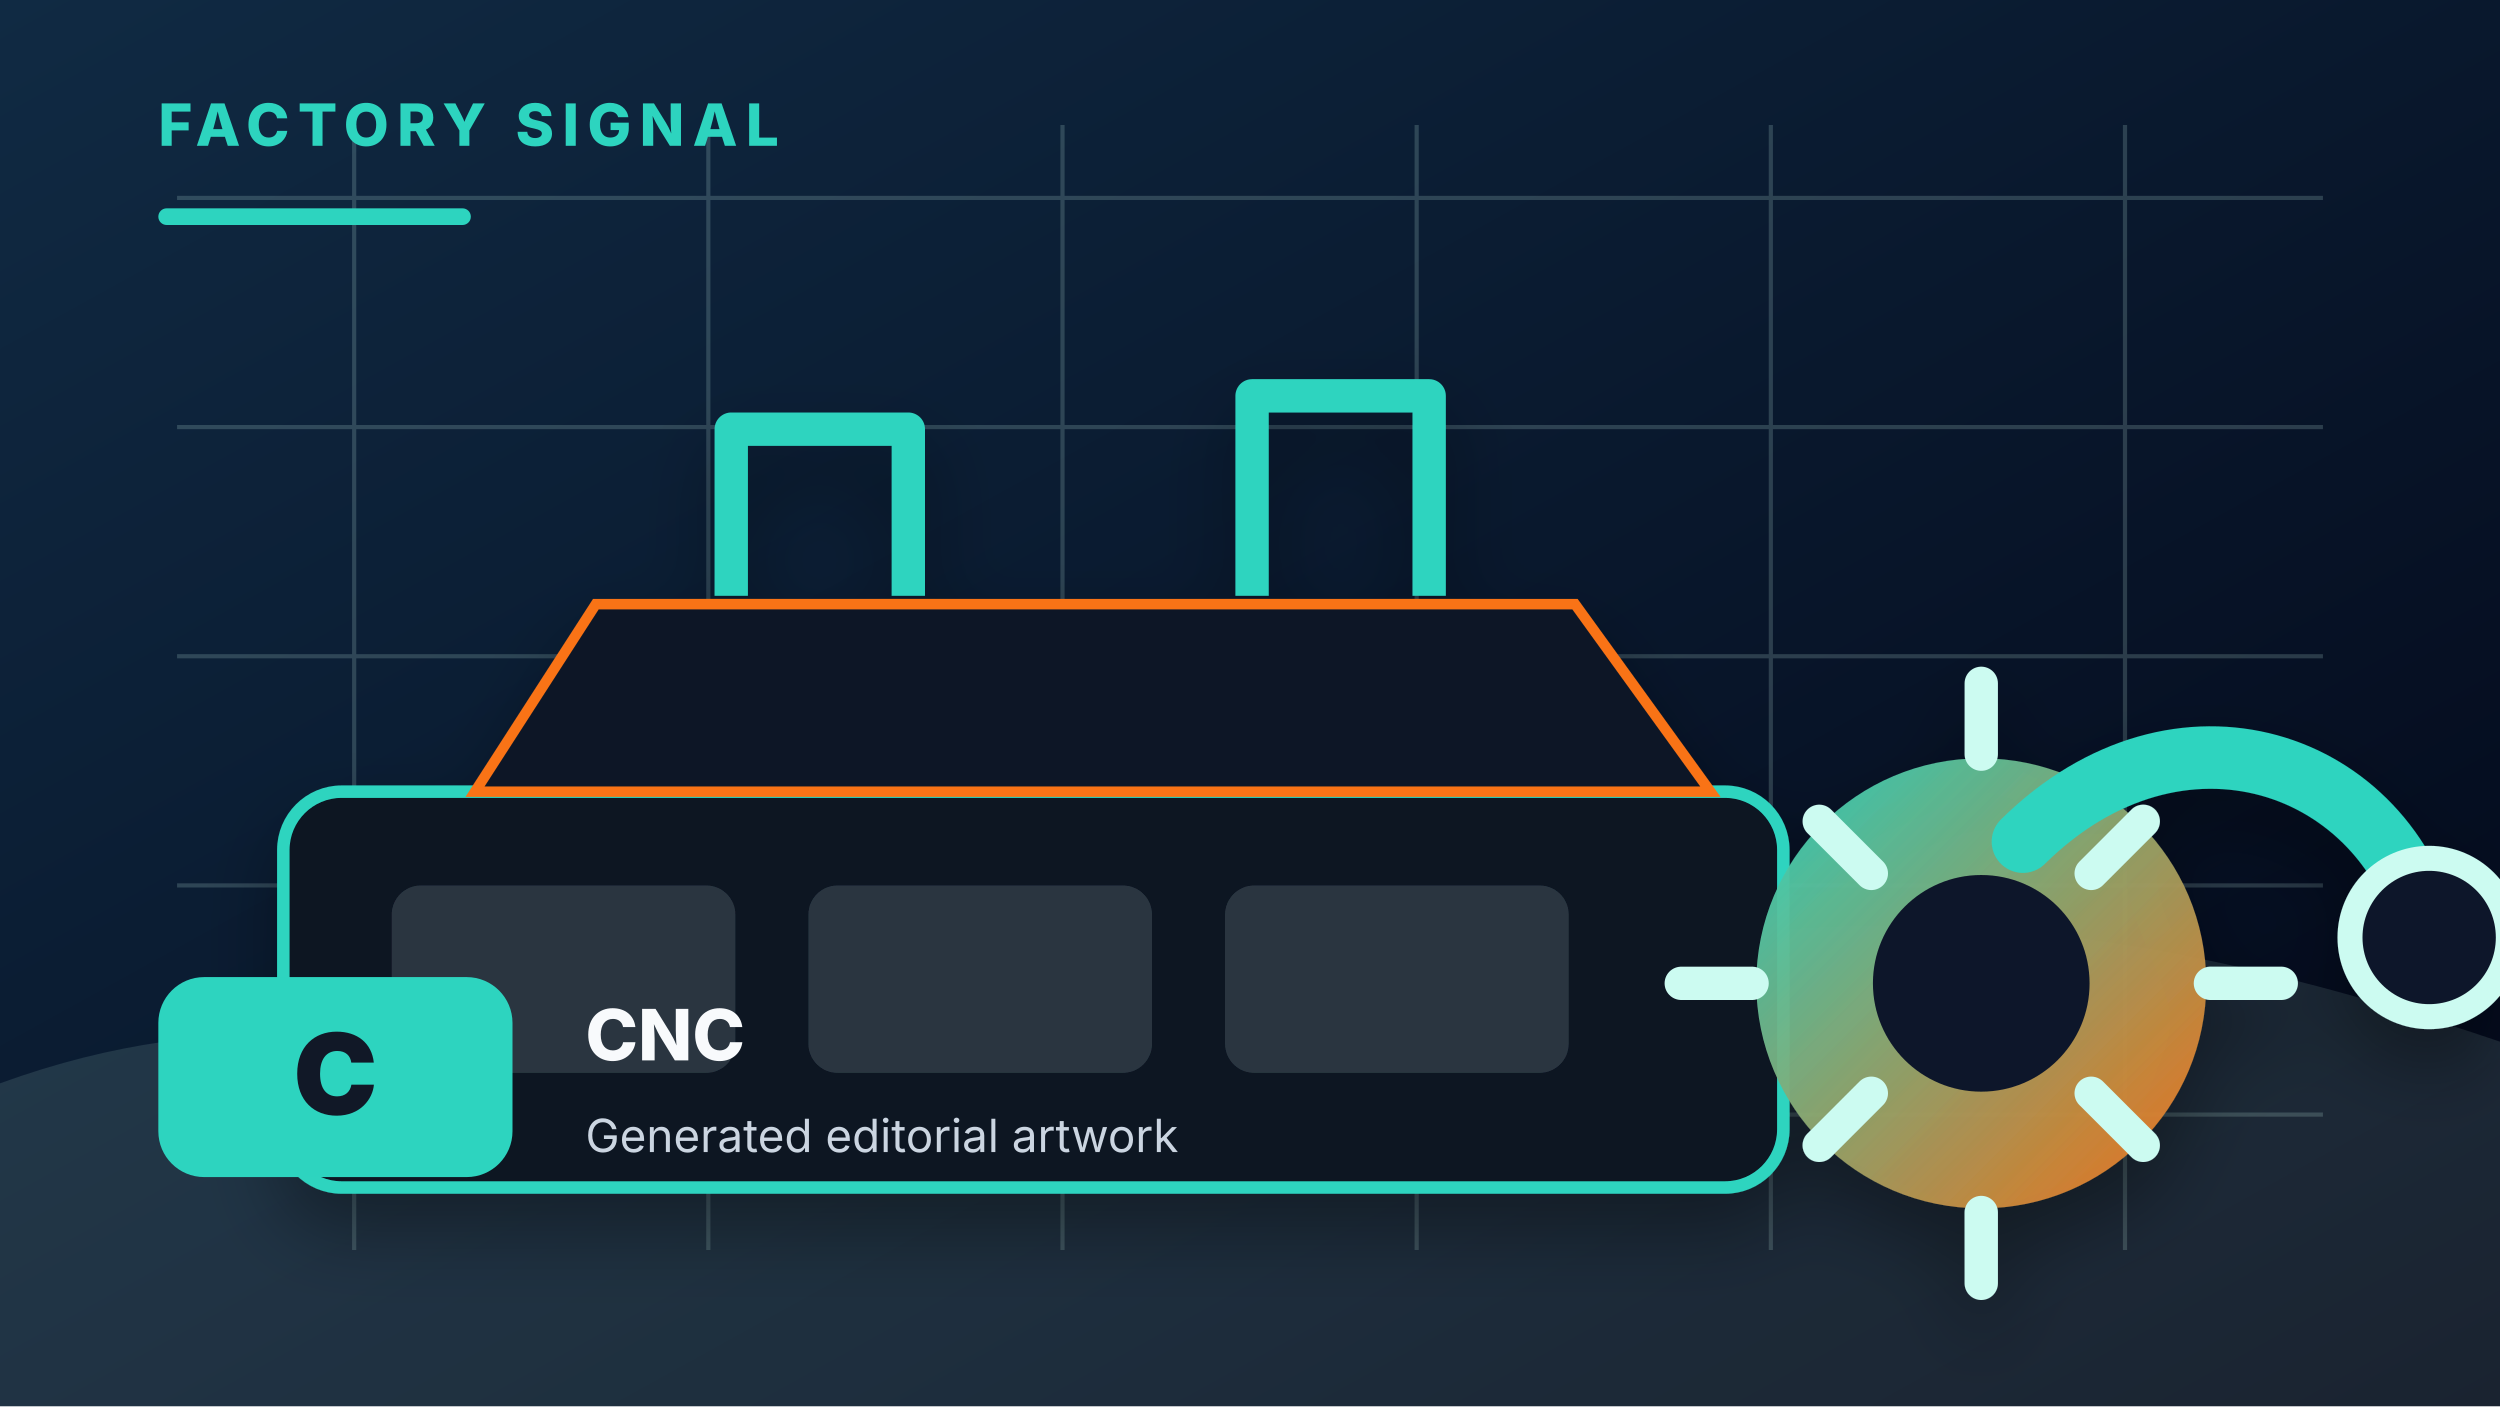
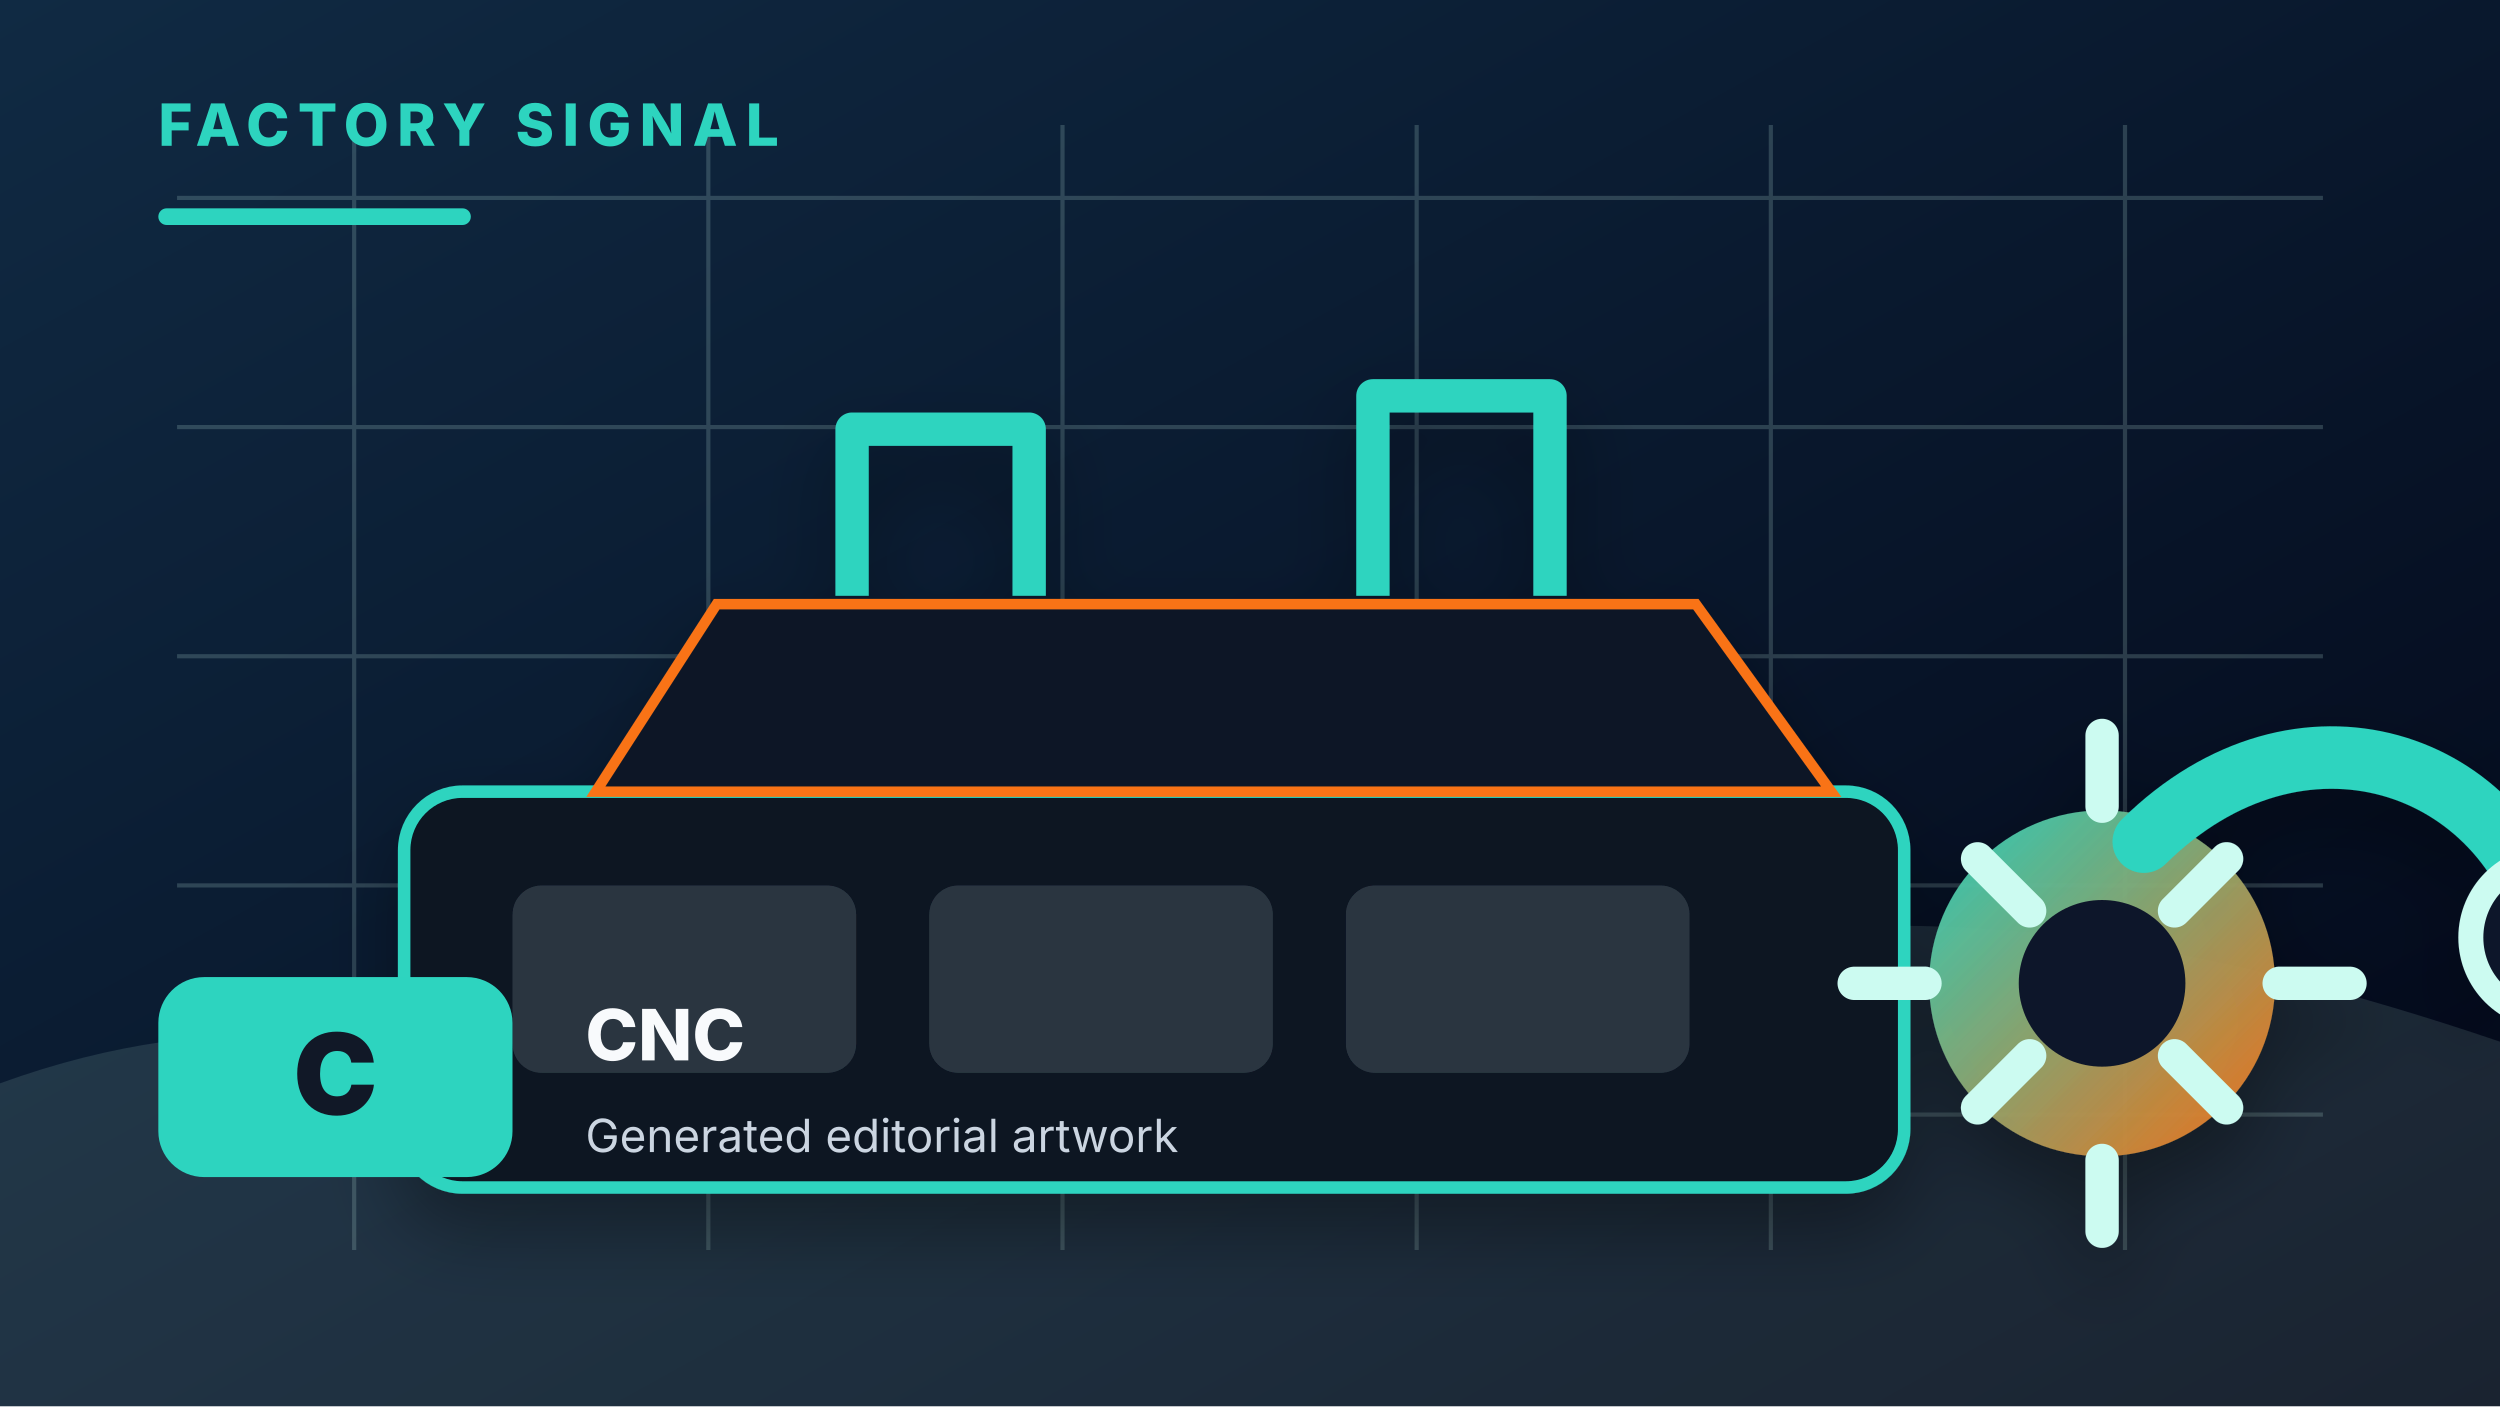
<svg xmlns="http://www.w3.org/2000/svg" width="1600" height="900" viewBox="0 0 1600 900" role="img" aria-labelledby="title desc">
  <g transform="scale(1.333333)">
    <defs>
      <linearGradient id="bg" x1="0" y1="0" x2="1" y2="1">
        <stop offset="0" stop-color="#102a43" />
        <stop offset="1" stop-color="#020617" />
      </linearGradient>
      <linearGradient id="accent" x1="0" y1="0" x2="1" y2="1">
        <stop offset="0" stop-color="#2dd4bf" />
        <stop offset="1" stop-color="#f97316" />
      </linearGradient>
      <filter id="shadow" x="-20%" y="-20%" width="140%" height="140%">
        <feDropShadow dx="0" dy="18" stdDeviation="18" flood-color="#000000" flood-opacity="0.35" />
      </filter>
    </defs>
    <rect width="1200" height="675" fill="url(#bg)" />
    <path d="M0 520 C220 440 340 595 560 520 S920 405 1200 500 V675 H0Z" fill="#ccfbf1" opacity="0.12" />
    <g opacity="0.18" stroke="#ccfbf1" stroke-width="2">
      <path d="M85 95H1115M85 205H1115M85 315H1115M85 425H1115M85 535H1115" />
      <path d="M170 60V600M340 60V600M510 60V600M680 60V600M850 60V600M1020 60V600" />
    </g>
-     <g transform="translate(136 120)" filter="url(#shadow)">
+     <g transform="translate(194 120)" filter="url(#shadow)">
      <rect x="0" y="260" width="720" height="190" rx="28" fill="#0b1220" stroke="#2dd4bf" stroke-width="6" />
      <rect x="52" y="305" width="165" height="90" rx="14" fill="#ccfbf1" opacity="0.16" />
      <rect x="252" y="305" width="165" height="90" rx="14" fill="#ccfbf1" opacity="0.16" />
      <rect x="452" y="305" width="165" height="90" rx="14" fill="#ccfbf1" opacity="0.16" />
      <path d="M92 260 L150 170 H620 L685 260Z" fill="#111827" stroke="#f97316" stroke-width="5" />
      <path d="M215 166 V86 H300 V166M465 166 V70 H550 V166" fill="none" stroke="#2dd4bf" stroke-width="16" stroke-linejoin="round" />
-       <circle cx="815" cy="352" r="108" fill="url(#accent)" opacity="0.95" />
-       <circle cx="815" cy="352" r="52" fill="#0f172a" />
+       <circle cx="815" cy="352" r="83" fill="url(#accent)" opacity="0.95" />
+       <circle cx="815" cy="352" r="40" fill="#0f172a" />
      <g stroke="#ccfbf1" stroke-width="16" stroke-linecap="round">
-         <path d="M815 208v34M815 496v-34M671 352h34M959 352h-34" />
-         <path d="M737.24 274.24l25 25M892.76 274.24l-25 25M737.24 429.76l25-25M892.76 429.76l-25-25" />
+         <path d="M815 233v34M815 471v-34M696 352h34M934 352h-34" />
+         <path d="M755.24 292.24l25 25M874.76 292.24l-25 25M755.24 411.76l25-25M874.76 411.76l-25-25" />
      </g>
      <path d="M835 284 C910 210 1010 245 1030 330" fill="none" stroke="#2dd4bf" stroke-width="30" stroke-linecap="round" />
-       <path d="M1030 330 l189 58" stroke="#f97316" stroke-width="34" stroke-linecap="round" />
+       <path d="M1030 330 l195 58" stroke="#f97316" stroke-width="34" stroke-linecap="round" />
      <circle cx="1030" cy="330" r="38" fill="#0f172a" stroke="#ccfbf1" stroke-width="12" />
-       <path d="M1219 388 l54 -35M1219 388 l46 45" stroke="#2dd4bf" stroke-width="18" stroke-linecap="round" />
+       <path d="M1225 388 l54 -35M1225 388 l46 45" stroke="#2dd4bf" stroke-width="18" stroke-linecap="round" />
    </g>
    <g transform="translate(76 70)">
      <text x="0" y="0" fill="#2dd4bf" font-family="Inter, Arial, sans-serif" font-size="28" font-weight="800" letter-spacing="4">FACTORY SIGNAL</text>
      <rect x="0" y="30" width="150" height="8" rx="4" fill="#2dd4bf" />
    </g>
    <g transform="translate(76 535)">
      <rect x="0" y="-66" width="170" height="96" rx="22" fill="#2dd4bf" />
      <text x="85" y="0" text-anchor="middle" fill="#111827" font-family="Inter, Arial, sans-serif" font-size="54" font-weight="900">C</text>
      <text x="205" y="-26" fill="#f8fafc" font-family="Inter, Arial, sans-serif" font-size="34" font-weight="800">CNC</text>
      <text x="205" y="18" fill="#cbd5e1" font-family="Inter, Arial, sans-serif" font-size="22">Generated editorial artwork</text>
    </g>
  </g>
</svg>
